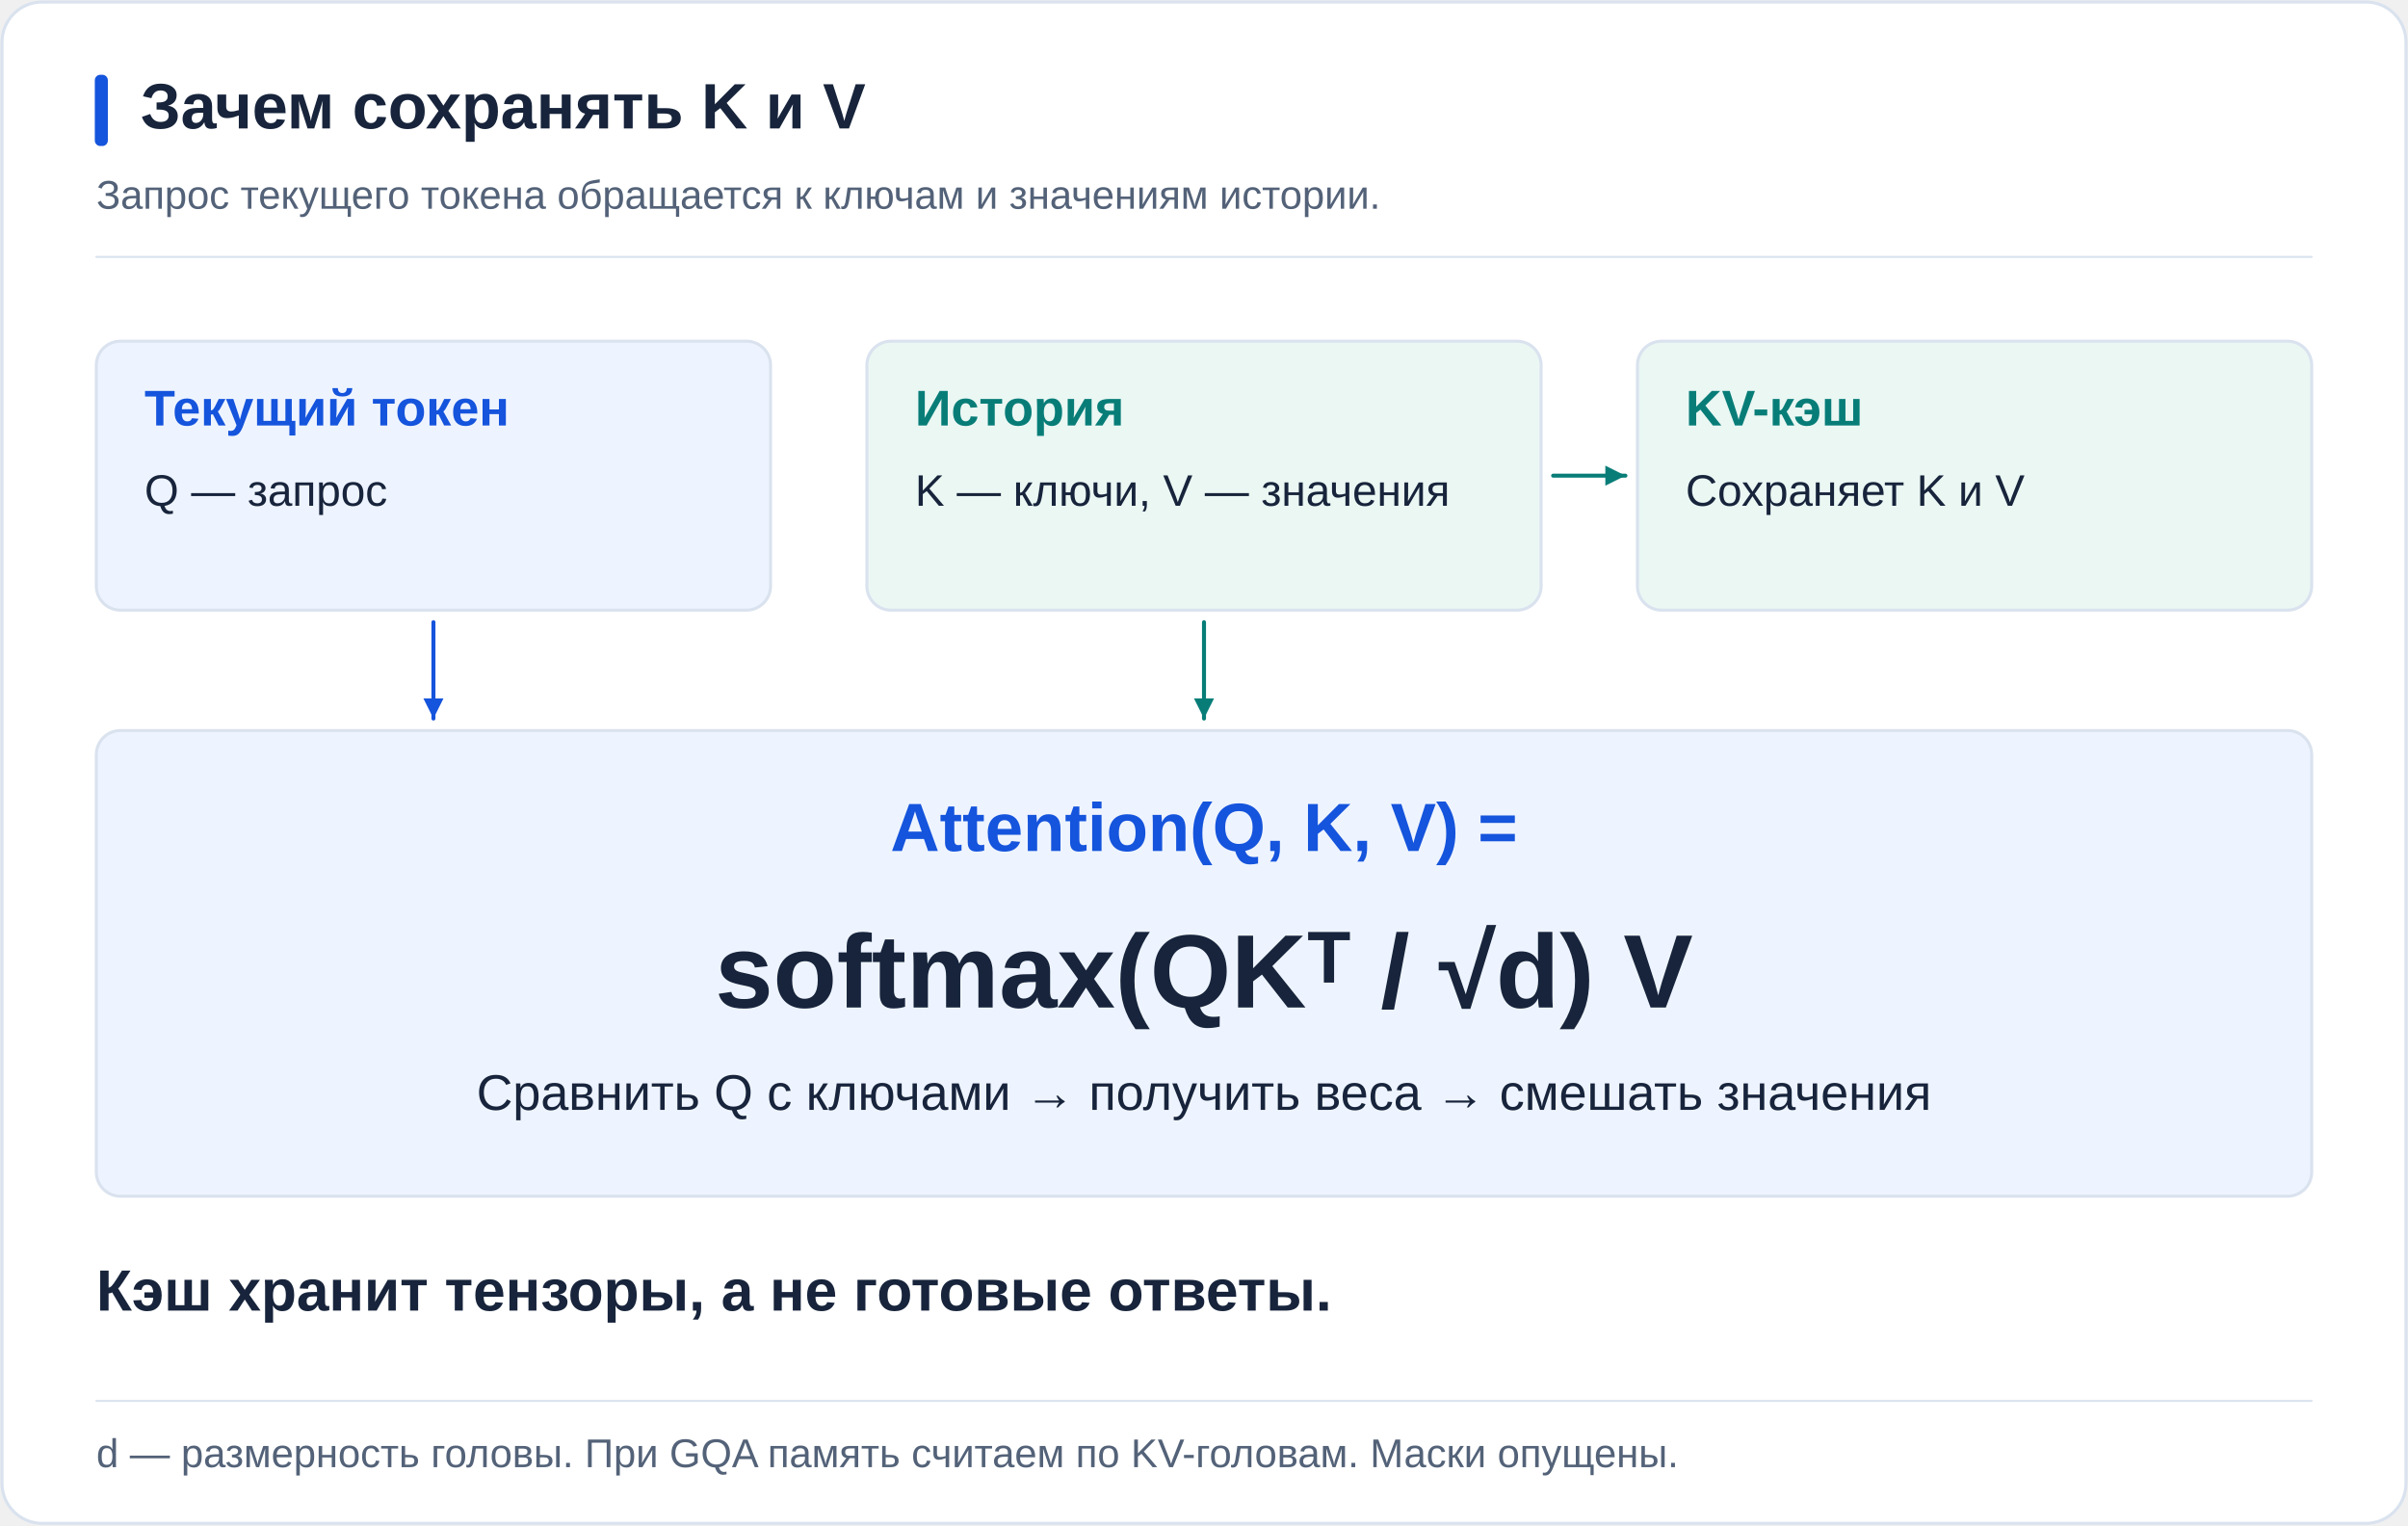
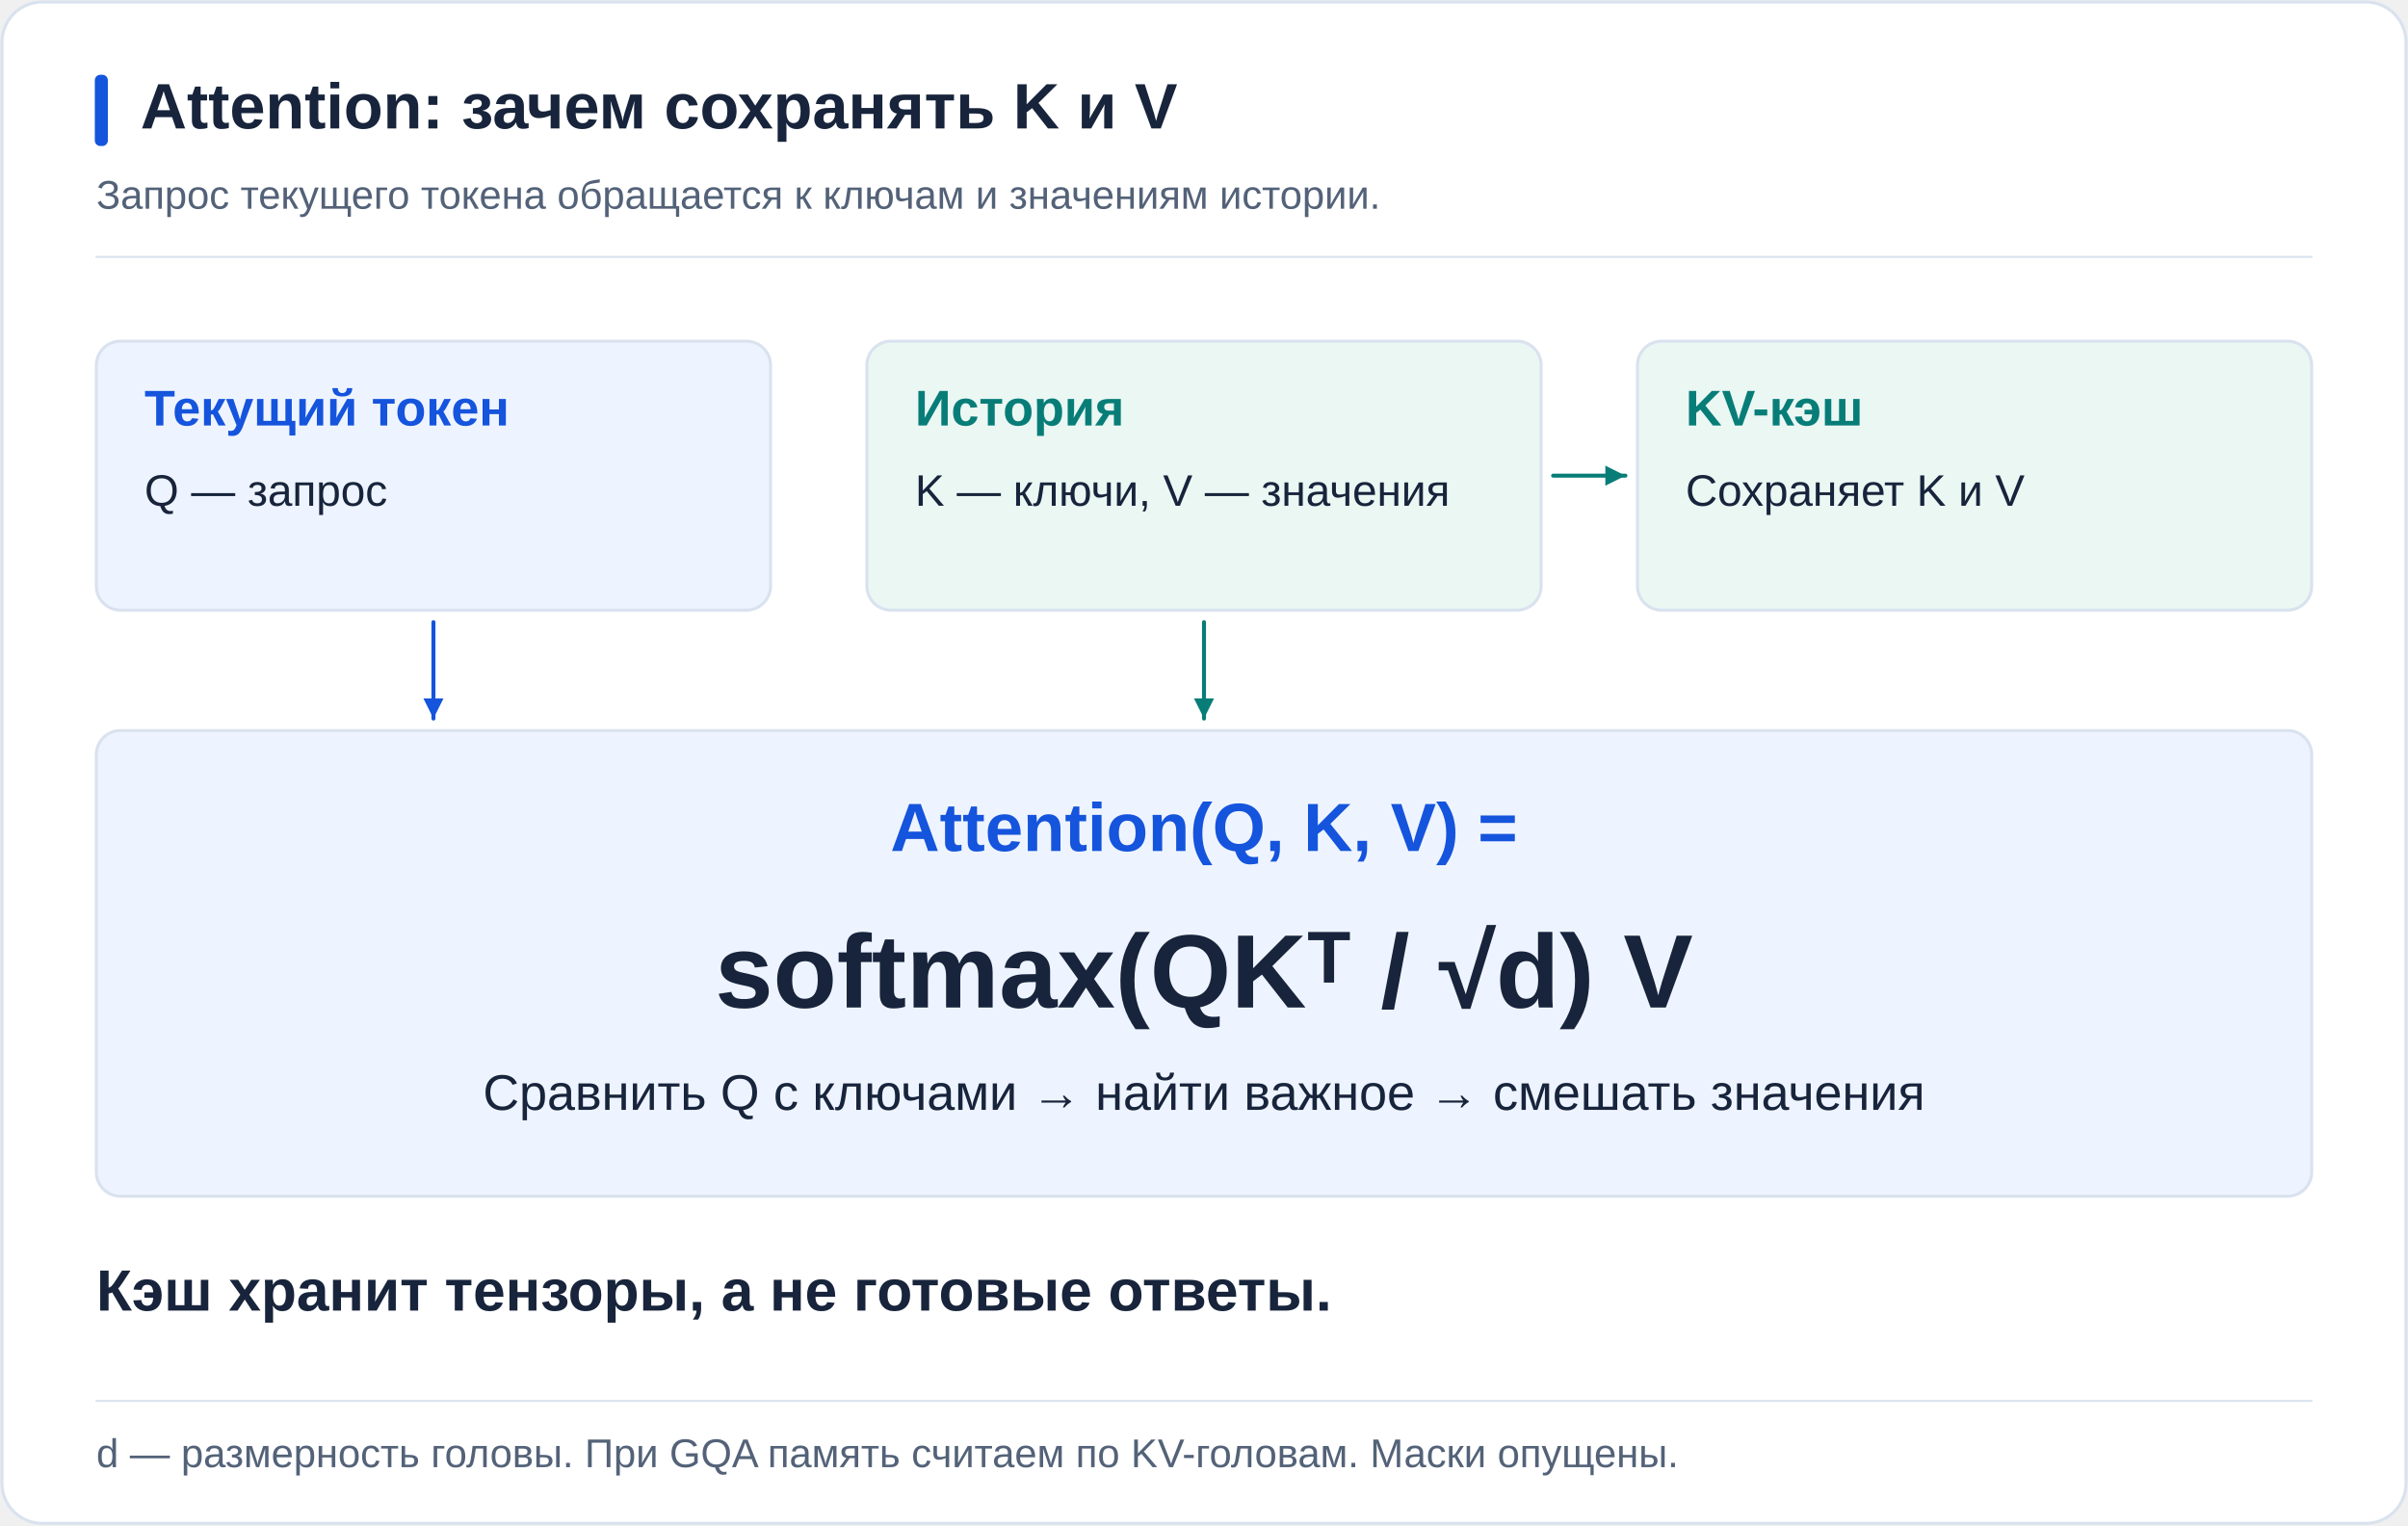
<svg xmlns="http://www.w3.org/2000/svg" width="1200" height="760" viewBox="0 0 1200 760" role="img" aria-labelledby="title desc" data-design="hardfest-v2">
  <defs>
    <marker id="arrow-1554dc" viewBox="0 0 10 10" refX="10" refY="5" markerWidth="10" markerHeight="10" markerUnits="userSpaceOnUse" orient="auto">
      <path d="M0 0 L10 5 L0 10 Z" fill="#1554dc" />
    </marker>
    <marker id="arrow-087d78" viewBox="0 0 10 10" refX="10" refY="5" markerWidth="10" markerHeight="10" markerUnits="userSpaceOnUse" orient="auto">
      <path d="M0 0 L10 5 L0 10 Z" fill="#087d78" />
    </marker>
    <marker id="arrow-7041b8" viewBox="0 0 10 10" refX="10" refY="5" markerWidth="10" markerHeight="10" markerUnits="userSpaceOnUse" orient="auto">
      <path d="M0 0 L10 5 L0 10 Z" fill="#7041b8" />
    </marker>
    <marker id="arrow-536278" viewBox="0 0 10 10" refX="10" refY="5" markerWidth="10" markerHeight="10" markerUnits="userSpaceOnUse" orient="auto">
      <path d="M0 0 L10 5 L0 10 Z" fill="#536278" />
    </marker>
  </defs>
-   <style>text{font-family:Arial,Helvetica,sans-serif;font-variant-numeric:tabular-nums}</style>
+   <style>text{font-family:Arial,Helvetica,sans-serif;font-variant-numeric:tabular-nums}.formula{font-family:"DejaVu Sans Mono",Menlo,Consolas,monospace}</style>
  <rect x="1" y="1" width="1198" height="758" rx="20" fill="#ffffff" stroke="#d9e2ee" stroke-width="1.5" />
  <rect x="48" y="38" width="5" height="34" rx="2" fill="#1554dc" stroke="#1554dc" stroke-width="1.5" />
  <text x="70" y="64" font-size="32" fill="#17243b" text-anchor="start" font-weight="700" data-max-width="1082">
-     <tspan x="70" dy="0">Зачем сохранять K и V</tspan>
+     <tspan x="70" dy="0">Attention: зачем сохранять K и V</tspan>
  </text>
  <text x="48" y="104" font-size="20" fill="#536278" text-anchor="start" data-max-width="1104">
    <tspan x="48" dy="0">Запрос текущего токена обращается к ключам и значениям истории.</tspan>
  </text>
  <path d="M48 128 H1152" fill="none" stroke="#d9e2ee" stroke-width="1" stroke-linejoin="round" stroke-linecap="round" />
  <rect x="48" y="170" width="336" height="134" rx="12" fill="#eef4ff" stroke="#d9e2ee" stroke-width="1.5" data-node="true" />
  <text x="72" y="212" font-size="25" fill="#1554dc" text-anchor="start" font-weight="700" data-max-width="288">
    <tspan x="72" dy="0">Текущий токен</tspan>
  </text>
  <text x="72" y="252" font-size="22" fill="#17243b" text-anchor="start" data-max-width="288">
    <tspan x="72" dy="0">Q — запрос</tspan>
  </text>
  <rect x="432" y="170" width="336" height="134" rx="12" fill="#eaf7f3" stroke="#d9e2ee" stroke-width="1.5" data-node="true" />
  <text x="456" y="212" font-size="25" fill="#087d78" text-anchor="start" font-weight="700" data-max-width="288">
    <tspan x="456" dy="0">История</tspan>
  </text>
  <text x="456" y="252" font-size="22" fill="#17243b" text-anchor="start" data-max-width="288">
    <tspan x="456" dy="0">K — ключи, V — значения</tspan>
  </text>
  <rect x="816" y="170" width="336" height="134" rx="12" fill="#eaf7f3" stroke="#d9e2ee" stroke-width="1.5" data-node="true" />
  <text x="840" y="212" font-size="25" fill="#087d78" text-anchor="start" font-weight="700" data-max-width="288">
    <tspan x="840" dy="0">KV-кэш</tspan>
  </text>
  <text x="840" y="252" font-size="22" fill="#17243b" text-anchor="start" data-max-width="288">
    <tspan x="840" dy="0">Сохраняет K и V</tspan>
  </text>
  <path d="M774 237.0 L810 237.0" fill="none" stroke="#087d78" stroke-width="2" stroke-linejoin="round" stroke-linecap="round" marker-end="url(#arrow-087d78)" data-connector="true" />
  <rect x="48" y="364" width="1104" height="232" rx="12" fill="#eef4ff" stroke="#d9e2ee" stroke-width="1.5" data-node="true" />
  <text x="600" y="424" font-size="34" fill="#1554dc" text-anchor="middle" font-weight="700">
    <tspan x="600" dy="0">Attention(Q, K, V) =</tspan>
  </text>
  <text x="600" y="502" font-size="52" fill="#17243b" text-anchor="middle" font-weight="700">
    <tspan x="600" dy="0">softmax(QKᵀ / √d) V</tspan>
  </text>
  <text x="600" y="553" font-size="25" fill="#17243b" text-anchor="middle">
-     <tspan x="600" dy="0">Сравнить Q с ключами → получить веса → смешать значения</tspan>
+     <tspan x="600" dy="0">Сравнить Q с ключами → найти важное → смешать значения</tspan>
  </text>
  <path d="M216.0 310 L216 358" fill="none" stroke="#1554dc" stroke-width="2" stroke-linejoin="round" stroke-linecap="round" marker-end="url(#arrow-1554dc)" data-connector="true" />
  <path d="M600.0 310 L600 358" fill="none" stroke="#087d78" stroke-width="2" stroke-linejoin="round" stroke-linecap="round" marker-end="url(#arrow-087d78)" data-connector="true" />
  <text x="48" y="653" font-size="29" fill="#17243b" text-anchor="start" font-weight="700">
    <tspan x="48" dy="0">Кэш хранит тензоры, а не готовые ответы.</tspan>
  </text>
  <path d="M48 698 H1152" fill="none" stroke="#d9e2ee" stroke-width="1" stroke-linejoin="round" stroke-linecap="round" />
  <text x="48" y="731" font-size="20" fill="#536278" text-anchor="start" data-max-width="1104">
    <tspan x="48" dy="0">d — размерность головы. При GQA память считаем по KV-головам. Маски опущены.</tspan>
  </text>
</svg>
